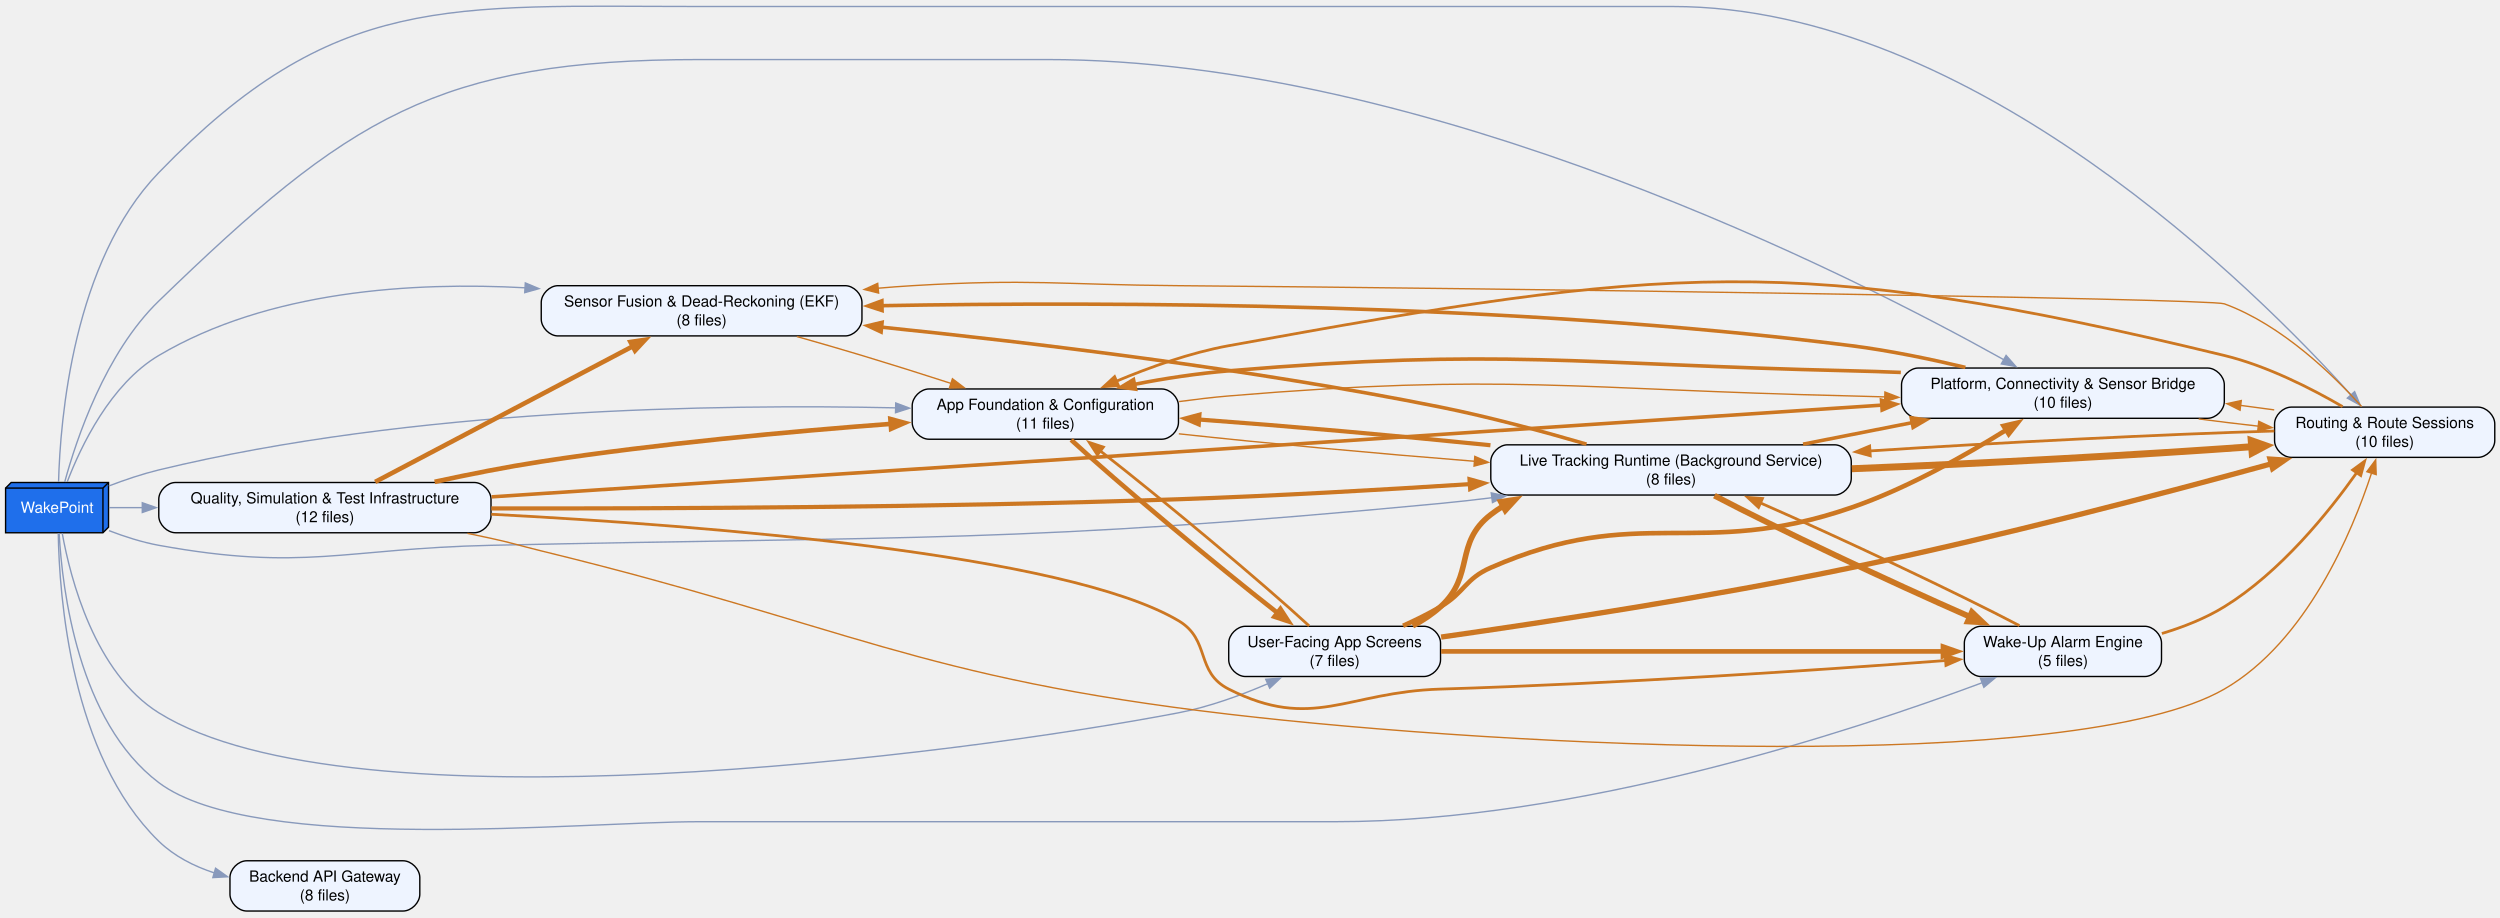
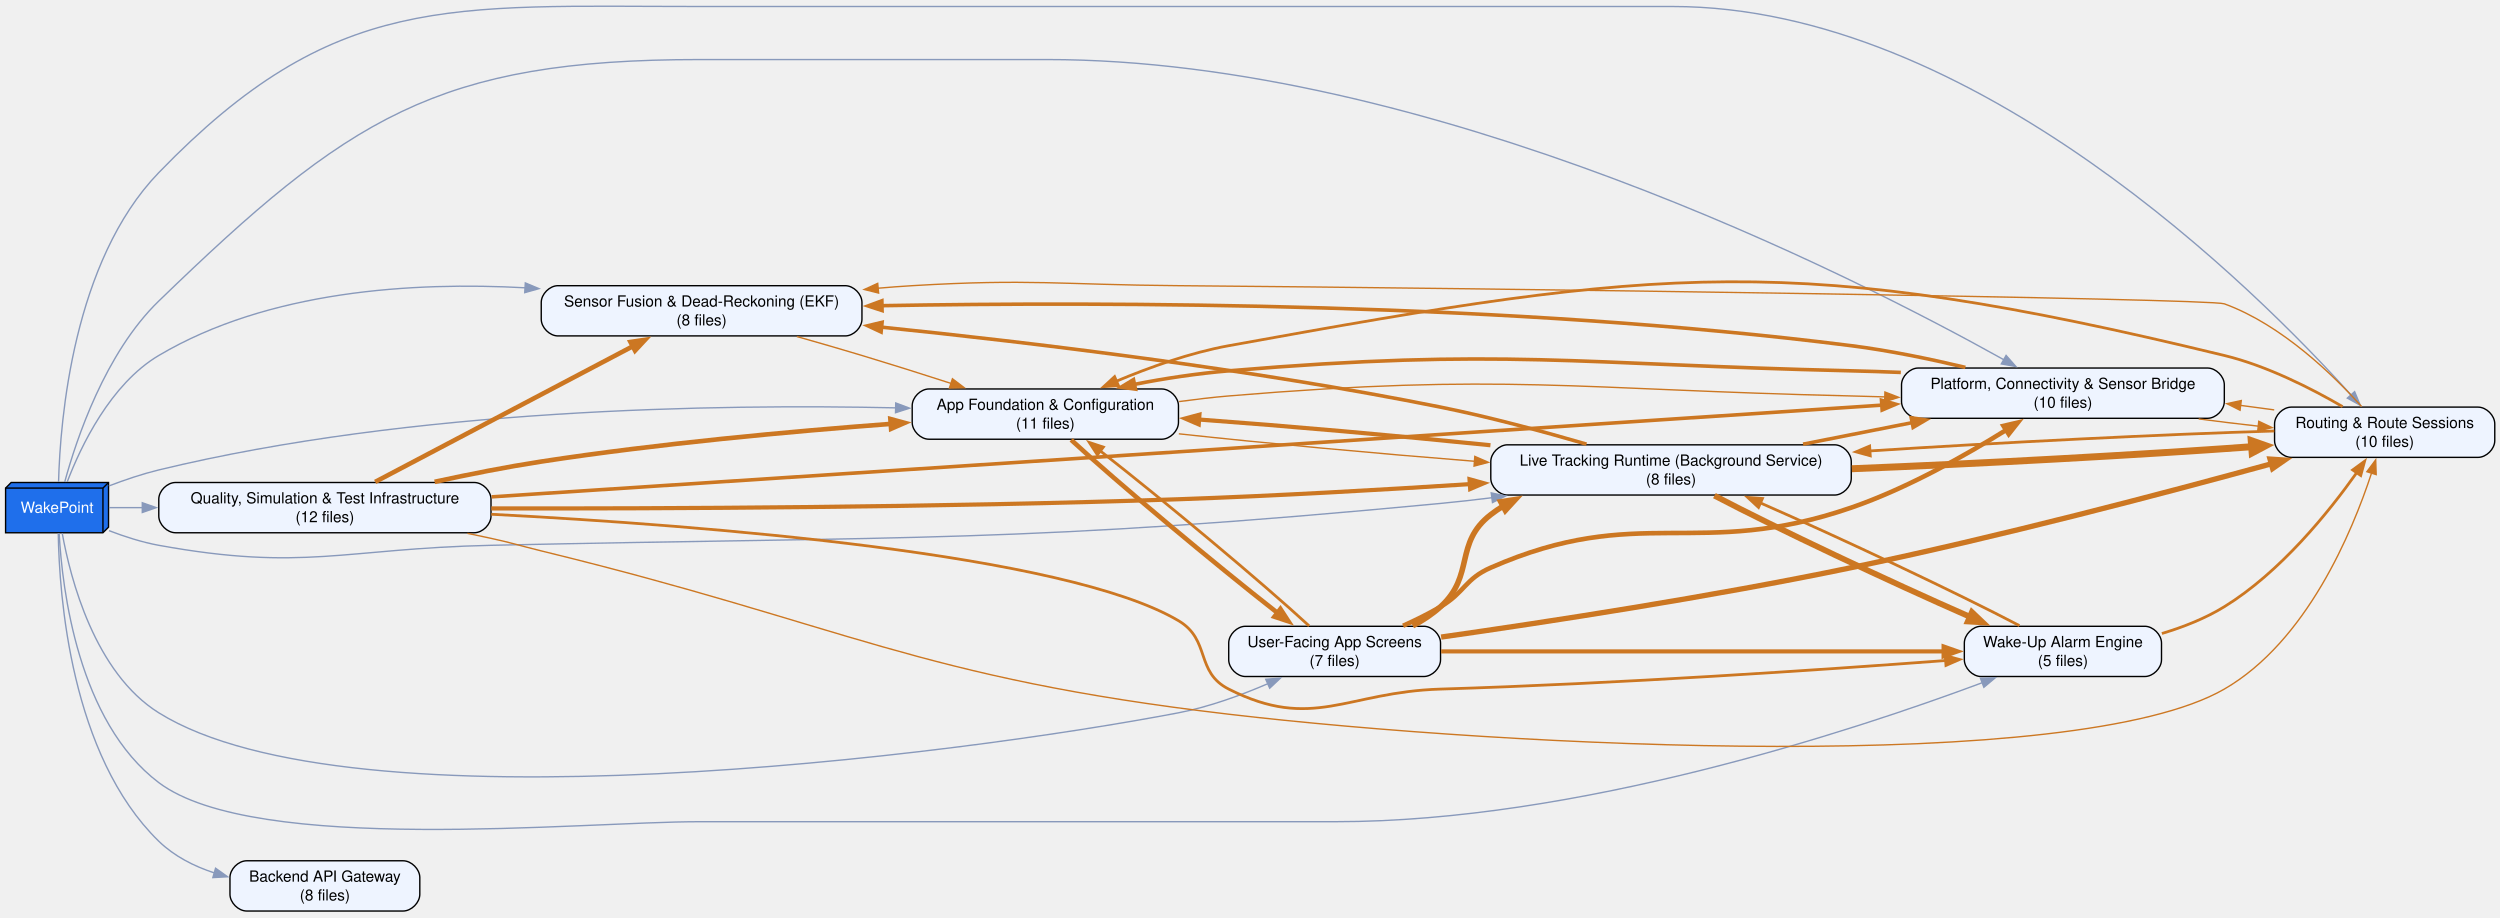
<svg xmlns="http://www.w3.org/2000/svg" width="1791pt" height="657pt" viewBox="0.00 0.00 1791.00 657.00">
  <g id="graph0" class="graph" transform="scale(1 1) rotate(0) translate(4 652.66)">
    <g id="node1" class="node">
      <polygon fill="#1f6feb" stroke="black" points="73.75,-307 4,-307 0,-303 0,-271 69.75,-271 73.75,-275 73.75,-307" />
      <polyline fill="none" stroke="black" points="69.75,-303 0,-303" />
      <polyline fill="none" stroke="black" points="69.75,-303 69.75,-271" />
      <polyline fill="none" stroke="black" points="69.75,-303 73.75,-307" />
      <text xml:space="preserve" text-anchor="middle" x="36.88" y="-285.3" font-family="Helvetica,sans-Serif" font-size="11.00" fill="white">WakePoint</text>
    </g>
    <g id="node2" class="node">
      <path fill="#eef4ff" stroke="black" d="M601.5,-448C601.5,-448 395.75,-448 395.75,-448 389.75,-448 383.75,-442 383.75,-436 383.75,-436 383.75,-424 383.75,-424 383.75,-418 389.75,-412 395.75,-412 395.75,-412 601.5,-412 601.5,-412 607.5,-412 613.5,-418 613.5,-424 613.5,-424 613.5,-436 613.5,-436 613.5,-442 607.5,-448 601.5,-448" />
      <text xml:space="preserve" text-anchor="middle" x="498.62" y="-433.05" font-family="Helvetica,sans-Serif" font-size="11.00">Sensor Fusion &amp; Dead-Reckoning (EKF)</text>
      <text xml:space="preserve" text-anchor="middle" x="498.62" y="-419.55" font-family="Helvetica,sans-Serif" font-size="11.00">(8 files)</text>
    </g>
    <g id="edge1" class="edge">
      <path fill="none" stroke="#8899bb" d="M44.16,-307.46C53.85,-332.77 75.04,-377.43 109.75,-398 188.3,-444.56 292.01,-450.88 372.43,-446.47" />
      <polygon fill="#8899bb" stroke="#8899bb" points="372.34,-449.98 382.1,-445.87 371.91,-443 372.34,-449.98" />
    </g>
    <g id="node3" class="node">
      <path fill="#eef4ff" stroke="black" d="M1310.25,-334C1310.25,-334 1076,-334 1076,-334 1070,-334 1064,-328 1064,-322 1064,-322 1064,-310 1064,-310 1064,-304 1070,-298 1076,-298 1076,-298 1310.25,-298 1310.25,-298 1316.25,-298 1322.25,-304 1322.25,-310 1322.25,-310 1322.25,-322 1322.25,-322 1322.25,-328 1316.25,-334 1310.25,-334" />
      <text xml:space="preserve" text-anchor="middle" x="1193.12" y="-319.05" font-family="Helvetica,sans-Serif" font-size="11.00">Live Tracking Runtime (Background Service)</text>
      <text xml:space="preserve" text-anchor="middle" x="1193.12" y="-305.55" font-family="Helvetica,sans-Serif" font-size="11.00">(8 files)</text>
    </g>
    <g id="edge2" class="edge">
      <path fill="none" stroke="#8899bb" d="M74.09,-272.51C85.28,-268.21 97.82,-264.17 109.75,-262 213.83,-243.1 242,-259.67 347.75,-262 650.3,-268.67 726.73,-263.4 1028,-292 1039.96,-293.14 1052.39,-294.54 1064.8,-296.09" />
      <polygon fill="#8899bb" stroke="#8899bb" points="1064.32,-299.56 1074.69,-297.36 1065.22,-292.62 1064.32,-299.56" />
    </g>
    <g id="node4" class="node">
      <path fill="#eef4ff" stroke="black" d="M1532.5,-204C1532.5,-204 1415.25,-204 1415.25,-204 1409.25,-204 1403.25,-198 1403.25,-192 1403.25,-192 1403.25,-180 1403.25,-180 1403.25,-174 1409.25,-168 1415.25,-168 1415.25,-168 1532.5,-168 1532.5,-168 1538.5,-168 1544.5,-174 1544.5,-180 1544.5,-180 1544.5,-192 1544.5,-192 1544.5,-198 1538.5,-204 1532.5,-204" />
      <text xml:space="preserve" text-anchor="middle" x="1473.88" y="-189.05" font-family="Helvetica,sans-Serif" font-size="11.00">Wake-Up Alarm Engine</text>
      <text xml:space="preserve" text-anchor="middle" x="1473.88" y="-175.55" font-family="Helvetica,sans-Serif" font-size="11.00">(5 files)</text>
    </g>
    <g id="edge3" class="edge">
      <path fill="none" stroke="#8899bb" d="M38.38,-270.54C40.57,-230.47 51.92,-135.64 109.75,-92 178.73,-39.94 411.21,-64 497.62,-64 497.62,-64 497.62,-64 953.12,-64 1125.42,-64 1321.55,-128.33 1416.05,-163.56" />
      <polygon fill="#8899bb" stroke="#8899bb" points="1414.78,-166.82 1425.37,-167.07 1417.24,-160.27 1414.78,-166.82" />
    </g>
    <g id="node5" class="node">
      <path fill="#eef4ff" stroke="black" d="M1771.25,-361C1771.25,-361 1637.5,-361 1637.5,-361 1631.5,-361 1625.5,-355 1625.5,-349 1625.5,-349 1625.5,-337 1625.5,-337 1625.5,-331 1631.5,-325 1637.5,-325 1637.5,-325 1771.25,-325 1771.25,-325 1777.25,-325 1783.25,-331 1783.25,-337 1783.25,-337 1783.25,-349 1783.25,-349 1783.25,-355 1777.25,-361 1771.25,-361" />
      <text xml:space="preserve" text-anchor="middle" x="1704.38" y="-346.05" font-family="Helvetica,sans-Serif" font-size="11.00">Routing &amp; Route Sessions</text>
      <text xml:space="preserve" text-anchor="middle" x="1704.38" y="-332.55" font-family="Helvetica,sans-Serif" font-size="11.00">(10 files)</text>
    </g>
    <g id="edge4" class="edge">
      <path fill="none" stroke="#8899bb" d="M37.95,-307.44C39.13,-351.81 48.35,-465.55 109.75,-529 235.14,-658.59 317.31,-648 497.62,-648 497.62,-648 497.62,-648 1194.12,-648 1410.01,-648 1613.58,-443.77 1680.43,-369.55" />
      <polygon fill="#8899bb" stroke="#8899bb" points="1682.85,-372.09 1686.89,-362.3 1677.62,-367.44 1682.85,-372.09" />
    </g>
    <g id="node6" class="node">
      <path fill="#eef4ff" stroke="black" d="M1577.5,-389C1577.5,-389 1370.25,-389 1370.25,-389 1364.25,-389 1358.25,-383 1358.25,-377 1358.25,-377 1358.25,-365 1358.25,-365 1358.25,-359 1364.25,-353 1370.25,-353 1370.25,-353 1577.5,-353 1577.5,-353 1583.5,-353 1589.5,-359 1589.5,-365 1589.5,-365 1589.5,-377 1589.5,-377 1589.5,-383 1583.5,-389 1577.5,-389" />
      <text xml:space="preserve" text-anchor="middle" x="1473.88" y="-374.05" font-family="Helvetica,sans-Serif" font-size="11.00">Platform, Connectivity &amp; Sensor Bridge</text>
      <text xml:space="preserve" text-anchor="middle" x="1473.88" y="-360.55" font-family="Helvetica,sans-Serif" font-size="11.00">(10 files)</text>
    </g>
    <g id="edge5" class="edge">
      <path fill="none" stroke="#8899bb" d="M42.36,-307.36C50.71,-338 71.37,-399.85 109.75,-437 245.38,-568.28 308.87,-610 497.62,-610 497.62,-610 497.62,-610 745.88,-610 1019.38,-610 1323.12,-455.45 1431.61,-394.91" />
      <polygon fill="#8899bb" stroke="#8899bb" points="1433.17,-398.05 1440.17,-390.1 1429.74,-391.95 1433.17,-398.05" />
    </g>
    <g id="node7" class="node">
      <path fill="#eef4ff" stroke="black" d="M1016,-204C1016,-204 888.25,-204 888.25,-204 882.25,-204 876.25,-198 876.25,-192 876.25,-192 876.25,-180 876.25,-180 876.25,-174 882.25,-168 888.25,-168 888.25,-168 1016,-168 1016,-168 1022,-168 1028,-174 1028,-180 1028,-180 1028,-192 1028,-192 1028,-198 1022,-204 1016,-204" />
      <text xml:space="preserve" text-anchor="middle" x="952.12" y="-189.05" font-family="Helvetica,sans-Serif" font-size="11.00">User-Facing App Screens</text>
      <text xml:space="preserve" text-anchor="middle" x="952.12" y="-175.55" font-family="Helvetica,sans-Serif" font-size="11.00">(7 files)</text>
    </g>
    <g id="edge6" class="edge">
      <path fill="none" stroke="#8899bb" d="M40.57,-270.68C46.46,-238.06 63.84,-170.66 109.75,-142 247.46,-56.04 680.8,-111.52 840.25,-142 862.05,-146.17 885.02,-154.55 904.37,-162.9" />
      <polygon fill="#8899bb" stroke="#8899bb" points="902.77,-166.02 913.33,-166.89 905.62,-159.62 902.77,-166.02" />
    </g>
    <g id="node8" class="node">
      <path fill="#eef4ff" stroke="black" d="M828.25,-374C828.25,-374 661.5,-374 661.5,-374 655.5,-374 649.5,-368 649.5,-362 649.5,-362 649.5,-350 649.5,-350 649.5,-344 655.5,-338 661.5,-338 661.5,-338 828.25,-338 828.25,-338 834.25,-338 840.25,-344 840.25,-350 840.25,-350 840.25,-362 840.25,-362 840.25,-368 834.25,-374 828.25,-374" />
      <text xml:space="preserve" text-anchor="middle" x="744.88" y="-359.05" font-family="Helvetica,sans-Serif" font-size="11.00">App Foundation &amp; Configuration</text>
      <text xml:space="preserve" text-anchor="middle" x="744.88" y="-345.55" font-family="Helvetica,sans-Serif" font-size="11.00">(11 files)</text>
    </g>
    <g id="edge7" class="edge">
      <path fill="none" stroke="#8899bb" d="M73.9,-304.49C85.2,-308.81 97.83,-313.11 109.75,-316 291.47,-360.05 510.57,-363.3 637.87,-360.47" />
      <polygon fill="#8899bb" stroke="#8899bb" points="637.71,-363.98 647.62,-360.24 637.54,-356.98 637.71,-363.98" />
    </g>
    <g id="node9" class="node">
      <path fill="#eef4ff" stroke="black" d="M284.75,-36C284.75,-36 172.75,-36 172.75,-36 166.75,-36 160.75,-30 160.75,-24 160.75,-24 160.75,-12 160.75,-12 160.75,-6 166.75,0 172.75,0 172.75,0 284.75,0 284.75,0 290.75,0 296.75,-6 296.75,-12 296.75,-12 296.75,-24 296.75,-24 296.75,-30 290.75,-36 284.75,-36" />
      <text xml:space="preserve" text-anchor="middle" x="228.75" y="-21.05" font-family="Helvetica,sans-Serif" font-size="11.00">Backend API Gateway</text>
      <text xml:space="preserve" text-anchor="middle" x="228.75" y="-7.55" font-family="Helvetica,sans-Serif" font-size="11.00">(8 files)</text>
    </g>
    <g id="edge8" class="edge">
      <path fill="none" stroke="#8899bb" d="M37.73,-270.73C38.41,-226.25 46.56,-111.49 109.75,-50 120.77,-39.28 134.99,-32.06 149.73,-27.23" />
      <polygon fill="#8899bb" stroke="#8899bb" points="150.43,-30.67 159.06,-24.53 148.49,-23.95 150.43,-30.67" />
    </g>
    <g id="node10" class="node">
      <path fill="#eef4ff" stroke="black" d="M335.75,-307C335.75,-307 121.75,-307 121.75,-307 115.75,-307 109.75,-301 109.75,-295 109.75,-295 109.75,-283 109.75,-283 109.75,-277 115.75,-271 121.75,-271 121.75,-271 335.75,-271 335.75,-271 341.75,-271 347.75,-277 347.75,-283 347.75,-283 347.75,-295 347.75,-295 347.75,-301 341.75,-307 335.75,-307" />
      <text xml:space="preserve" text-anchor="middle" x="228.75" y="-292.05" font-family="Helvetica,sans-Serif" font-size="11.00">Quality, Simulation &amp; Test Infrastructure</text>
      <text xml:space="preserve" text-anchor="middle" x="228.75" y="-278.55" font-family="Helvetica,sans-Serif" font-size="11.00">(12 files)</text>
    </g>
    <g id="edge9" class="edge">
      <path fill="none" stroke="#8899bb" d="M74.04,-289C81.37,-289 89.47,-289 98.01,-289" />
      <polygon fill="#8899bb" stroke="#8899bb" points="97.94,-292.5 107.94,-289 97.94,-285.5 97.94,-292.5" />
    </g>
    <g id="edge13" class="edge">
      <path fill="none" stroke="#cc7722" d="M566.89,-411.55C582.24,-407.22 598.46,-402.53 613.5,-398 634.34,-391.72 656.95,-384.56 677.4,-377.95" />
      <polygon fill="#cc7722" stroke="#cc7722" points="678.32,-381.33 686.75,-374.92 676.16,-374.67 678.32,-381.33" />
    </g>
    <g id="edge15" class="edge">
      <path fill="none" stroke="#cc7722" stroke-width="2.58" d="M1132.58,-334.46C1101.63,-343.5 1063.05,-353.94 1028,-361 892.33,-388.32 734.78,-407.28 627.26,-418.31" />
      <polygon fill="#cc7722" stroke="#cc7722" stroke-width="2.58" points="627.23,-414.8 617.63,-419.29 627.93,-421.76 627.23,-414.8" />
    </g>
    <g id="edge18" class="edge">
      <path fill="none" stroke="#cc7722" stroke-width="4.17" d="M1224.22,-297.58C1267.8,-274.69 1349.58,-236.07 1407.43,-210.7" />
      <polygon fill="#cc7722" stroke="#cc7722" stroke-width="4.17" points="1408.66,-214.14 1416.38,-206.81 1405.75,-207.45 1408.66,-214.14" />
    </g>
    <g id="edge17" class="edge">
      <path fill="none" stroke="#cc7722" stroke-width="5" d="M1322.63,-316.86C1411.81,-320.36 1528.59,-326.74 1609.19,-332.63" />
      <polygon fill="#cc7722" stroke="#cc7722" stroke-width="5" points="1608.79,-336.98 1619.09,-333.37 1609.45,-328.26 1608.79,-336.98" />
    </g>
    <g id="edge16" class="edge">
      <path fill="none" stroke="#cc7722" stroke-width="2.58" d="M1287.72,-334.47C1312.91,-339.44 1340.34,-344.85 1366.18,-349.95" />
      <polygon fill="#cc7722" stroke="#cc7722" stroke-width="2.58" points="1365.21,-353.32 1375.7,-351.83 1366.56,-346.46 1365.21,-353.32" />
    </g>
    <g id="edge14" class="edge">
      <path fill="none" stroke="#cc7722" stroke-width="3" d="M1063.76,-333.68C997.69,-340.45 918,-347.5 854.93,-352.12" />
      <polygon fill="#cc7722" stroke="#cc7722" stroke-width="3" points="854.77,-348.62 845.04,-352.83 855.27,-355.6 854.77,-348.62" />
    </g>
    <g id="edge37" class="edge">
      <path fill="none" stroke="#cc7722" stroke-width="2" d="M1442.71,-204.46C1398.43,-227.71 1314.8,-267.16 1256.84,-292.5" />
      <polygon fill="#cc7722" stroke="#cc7722" stroke-width="2" points="1255.81,-289.13 1248.03,-296.32 1258.6,-295.55 1255.81,-289.13" />
    </g>
    <g id="edge38" class="edge">
      <path fill="none" stroke="#cc7722" stroke-width="2" d="M1544.76,-198.82C1560.19,-203.44 1575.95,-209.66 1589.5,-218 1629.66,-242.74 1664.27,-285.66 1684.47,-314.2" />
      <polygon fill="#cc7722" stroke="#cc7722" stroke-width="2" points="1681.45,-315.99 1690.01,-322.24 1687.22,-312.02 1681.45,-315.99" />
    </g>
    <g id="edge29" class="edge">
      <path fill="none" stroke="#cc7722" d="M1687.91,-361.39C1667.87,-383.67 1630.58,-420.06 1589.5,-435 1578.89,-438.86 1058.37,-446.26 840.25,-448 755.47,-448.68 734.13,-453.06 649.5,-448 641.5,-447.52 633.27,-446.9 624.98,-446.18" />
      <polygon fill="#cc7722" stroke="#cc7722" points="625.44,-442.7 615.16,-445.27 624.79,-449.67 625.44,-442.7" />
    </g>
    <g id="edge30" class="edge">
      <path fill="none" stroke="#cc7722" stroke-width="2" d="M1625.31,-343.89C1548.35,-341.65 1429.01,-335.69 1335.37,-329.6" />
      <polygon fill="#cc7722" stroke="#cc7722" stroke-width="2" points="1335.86,-326.13 1325.65,-328.96 1335.4,-333.11 1335.86,-326.13" />
    </g>
    <g id="edge31" class="edge">
      <path fill="none" stroke="#cc7722" d="M1625.24,-359.02C1617.37,-360.12 1609.24,-361.21 1601.03,-362.26" />
      <polygon fill="#cc7722" stroke="#cc7722" points="1600.78,-358.76 1591.3,-363.48 1601.65,-365.71 1600.78,-358.76" />
    </g>
    <g id="edge28" class="edge">
      <path fill="none" stroke="#cc7722" stroke-width="2" d="M1674.23,-361.36C1651.97,-374.3 1620.01,-390.6 1589.5,-398 1281.43,-472.76 1188.16,-461.68 876.25,-405 848.8,-400.01 819.61,-389.57 795.82,-379.59" />
      <polygon fill="#cc7722" stroke="#cc7722" stroke-width="2" points="797.26,-376.4 786.69,-375.66 794.49,-382.83 797.26,-376.4" />
    </g>
    <g id="edge20" class="edge">
      <path fill="none" stroke="#cc7722" stroke-width="2.58" d="M1404,-389.46C1378.51,-395.52 1349.24,-401.58 1322.25,-405 1078.12,-435.97 790.14,-436.59 627.81,-433.67" />
      <polygon fill="#cc7722" stroke="#cc7722" stroke-width="2.58" points="627.91,-430.17 617.84,-433.48 627.77,-437.17 627.91,-430.17" />
    </g>
    <g id="edge21" class="edge">
      <path fill="none" stroke="#cc7722" d="M1571.12,-352.53C1585.36,-350.67 1599.99,-348.9 1614.08,-347.34" />
      <polygon fill="#cc7722" stroke="#cc7722" points="1614.18,-350.85 1623.75,-346.29 1613.43,-343.89 1614.18,-350.85" />
    </g>
    <g id="edge19" class="edge">
      <path fill="none" stroke="#cc7722" stroke-width="2.58" d="M1357.76,-385.85C1345.77,-386.35 1333.77,-386.73 1322.25,-387 1124.08,-391.6 1073.78,-403.55 876.25,-387 854.11,-385.14 830.07,-381.55 808.74,-377.3" />
      <polygon fill="#cc7722" stroke="#cc7722" stroke-width="2.58" points="809.48,-373.88 798.98,-375.24 808.04,-380.73 809.48,-373.88" />
    </g>
    <g id="edge33" class="edge">
      <path fill="none" stroke="#cc7722" stroke-width="4" d="M1008.09,-204.33C1015.26,-208.15 1022.14,-212.68 1028,-218 1052.73,-240.47 1037.56,-263.56 1064,-284 1066.84,-286.19 1069.81,-288.24 1072.88,-290.14" />
      <polygon fill="#cc7722" stroke="#cc7722" stroke-width="4" points="1071.13,-293.18 1081.6,-294.8 1074.43,-287 1071.13,-293.18" />
    </g>
    <g id="edge36" class="edge">
-       <path fill="none" stroke="#cc7722" stroke-width="3.32" d="M1028.42,-186C1123.96,-186 1288.27,-186 1388.1,-186" />
-       <polygon fill="#cc7722" stroke="#cc7722" stroke-width="3.32" points="1387.93,-189.5 1397.93,-186 1387.93,-182.5 1387.93,-189.5" />
+       <path fill="none" stroke="#cc7722" stroke-width="3" d="M1028.42,-186C1124.05,-186 1288.6,-186 1388.41,-186" />
+       <polygon fill="#cc7722" stroke="#cc7722" stroke-width="3" points="1388.41,-189.5 1398.41,-186 1388.41,-182.5 1388.41,-189.5" />
    </g>
    <g id="edge35" class="edge">
      <path fill="none" stroke="#cc7722" stroke-width="3.81" d="M1028.42,-196.26C1103.27,-206.92 1221.18,-224.97 1322.25,-246 1427.22,-267.84 1546.81,-299.39 1623.6,-320.51" />
      <polygon fill="#cc7722" stroke="#cc7722" stroke-width="3.81" points="1622.24,-323.77 1632.81,-323.06 1624.1,-317.02 1622.24,-323.77" />
    </g>
    <g id="edge34" class="edge">
      <path fill="none" stroke="#cc7722" stroke-width="3.32" d="M1001.16,-204.35C1010.28,-208.44 1019.6,-213.05 1028,-218 1045.46,-228.29 1045.43,-237.86 1064,-246 1170.57,-292.7 1212.24,-251.1 1322.25,-289 1362.04,-302.71 1403.81,-326.28 1433.25,-344.64" />
      <polygon fill="#cc7722" stroke="#cc7722" stroke-width="3.32" points="1431.29,-347.55 1441.61,-349.96 1435.05,-341.64 1431.29,-347.55" />
    </g>
    <g id="edge32" class="edge">
      <path fill="none" stroke="#cc7722" stroke-width="2" d="M933.86,-204.26C901.04,-234.6 828.94,-294.79 784.19,-329.67" />
      <polygon fill="#cc7722" stroke="#cc7722" stroke-width="2" points="782.16,-326.81 776.38,-335.69 786.44,-332.35 782.16,-326.81" />
    </g>
    <g id="edge10" class="edge">
      <path fill="none" stroke="#cc7722" d="M840.51,-341.88C902.07,-335.16 983.42,-327.64 1052.37,-322.21" />
      <polygon fill="#cc7722" stroke="#cc7722" points="1052.55,-325.71 1062.25,-321.45 1052.01,-318.73 1052.55,-325.71" />
    </g>
    <g id="edge11" class="edge">
      <path fill="none" stroke="#cc7722" d="M840.7,-364.97C852.63,-366.59 864.7,-368.03 876.25,-369 1073.78,-385.55 1124.08,-373.6 1322.25,-369 1330.17,-368.82 1338.32,-368.58 1346.53,-368.32" />
      <polygon fill="#cc7722" stroke="#cc7722" points="1346.37,-371.82 1356.25,-368 1346.14,-364.83 1346.37,-371.82" />
    </g>
    <g id="edge12" class="edge">
      <path fill="none" stroke="#cc7722" stroke-width="3.32" d="M763.37,-337.53C795.9,-307.49 866.4,-248.6 911.15,-213.63" />
      <polygon fill="#cc7722" stroke="#cc7722" stroke-width="3.32" points="913.29,-216.4 919.06,-207.52 909.01,-210.86 913.29,-216.4" />
    </g>
    <g id="edge23" class="edge">
      <path fill="none" stroke="#cc7722" stroke-width="3.32" d="M264.77,-307.43C312,-332.29 396.3,-376.66 449.46,-404.65" />
      <polygon fill="#cc7722" stroke="#cc7722" stroke-width="3.32" points="447.67,-407.66 458.15,-409.22 450.93,-401.47 447.67,-407.66" />
    </g>
    <g id="edge24" class="edge">
      <path fill="none" stroke="#cc7722" stroke-width="3" d="M347.97,-288.42C470.98,-288.23 669.17,-289.06 840.25,-295 909.05,-297.39 985.33,-301.73 1049.23,-305.85" />
      <polygon fill="#cc7722" stroke="#cc7722" stroke-width="3" points="1048.77,-309.33 1058.98,-306.49 1049.23,-302.35 1048.77,-309.33" />
    </g>
    <g id="edge27" class="edge">
      <path fill="none" stroke="#cc7722" stroke-width="2" d="M347.95,-284.24C501.46,-276.21 759.34,-255.9 840.25,-208 863.5,-194.23 852.14,-171.2 876.25,-159 936.42,-128.54 960.59,-156.96 1028,-159 1154.42,-162.83 1300.78,-172.78 1390.07,-179.47" />
      <polygon fill="#cc7722" stroke="#cc7722" stroke-width="2" points="1389.56,-182.94 1399.8,-180.2 1390.09,-175.96 1389.56,-182.94" />
    </g>
    <g id="edge26" class="edge">
      <path fill="none" stroke="#cc7722" d="M330.89,-270.56C336.6,-269.39 342.25,-268.2 347.75,-267 363.86,-263.49 367.73,-261.91 383.75,-258 602.33,-204.72 652.8,-167.18 876.25,-141 1078.98,-117.25 1482.7,-97.24 1589.5,-159 1648.48,-193.11 1681.05,-271.25 1695.02,-313.9" />
      <polygon fill="#cc7722" stroke="#cc7722" points="1691.62,-314.74 1697.95,-323.24 1698.3,-312.65 1691.62,-314.74" />
    </g>
    <g id="edge25" class="edge">
      <path fill="none" stroke="#cc7722" stroke-width="2.58" d="M348.21,-296.73C471.22,-304.77 669.21,-317.72 840.25,-329 1014.84,-340.52 1216.52,-353.92 1344.34,-362.43" />
      <polygon fill="#cc7722" stroke="#cc7722" stroke-width="2.58" points="1343.91,-365.91 1354.12,-363.08 1344.37,-358.93 1343.91,-365.91" />
    </g>
    <g id="edge22" class="edge">
      <path fill="none" stroke="#cc7722" stroke-width="3.32" d="M307.37,-307.48C331.71,-312.78 358.75,-318.16 383.75,-322 467.34,-334.86 562.64,-343.6 634.2,-348.99" />
      <polygon fill="#cc7722" stroke="#cc7722" stroke-width="3.32" points="633.86,-352.48 644.09,-349.72 634.38,-345.49 633.86,-352.48" />
    </g>
  </g>
</svg>
